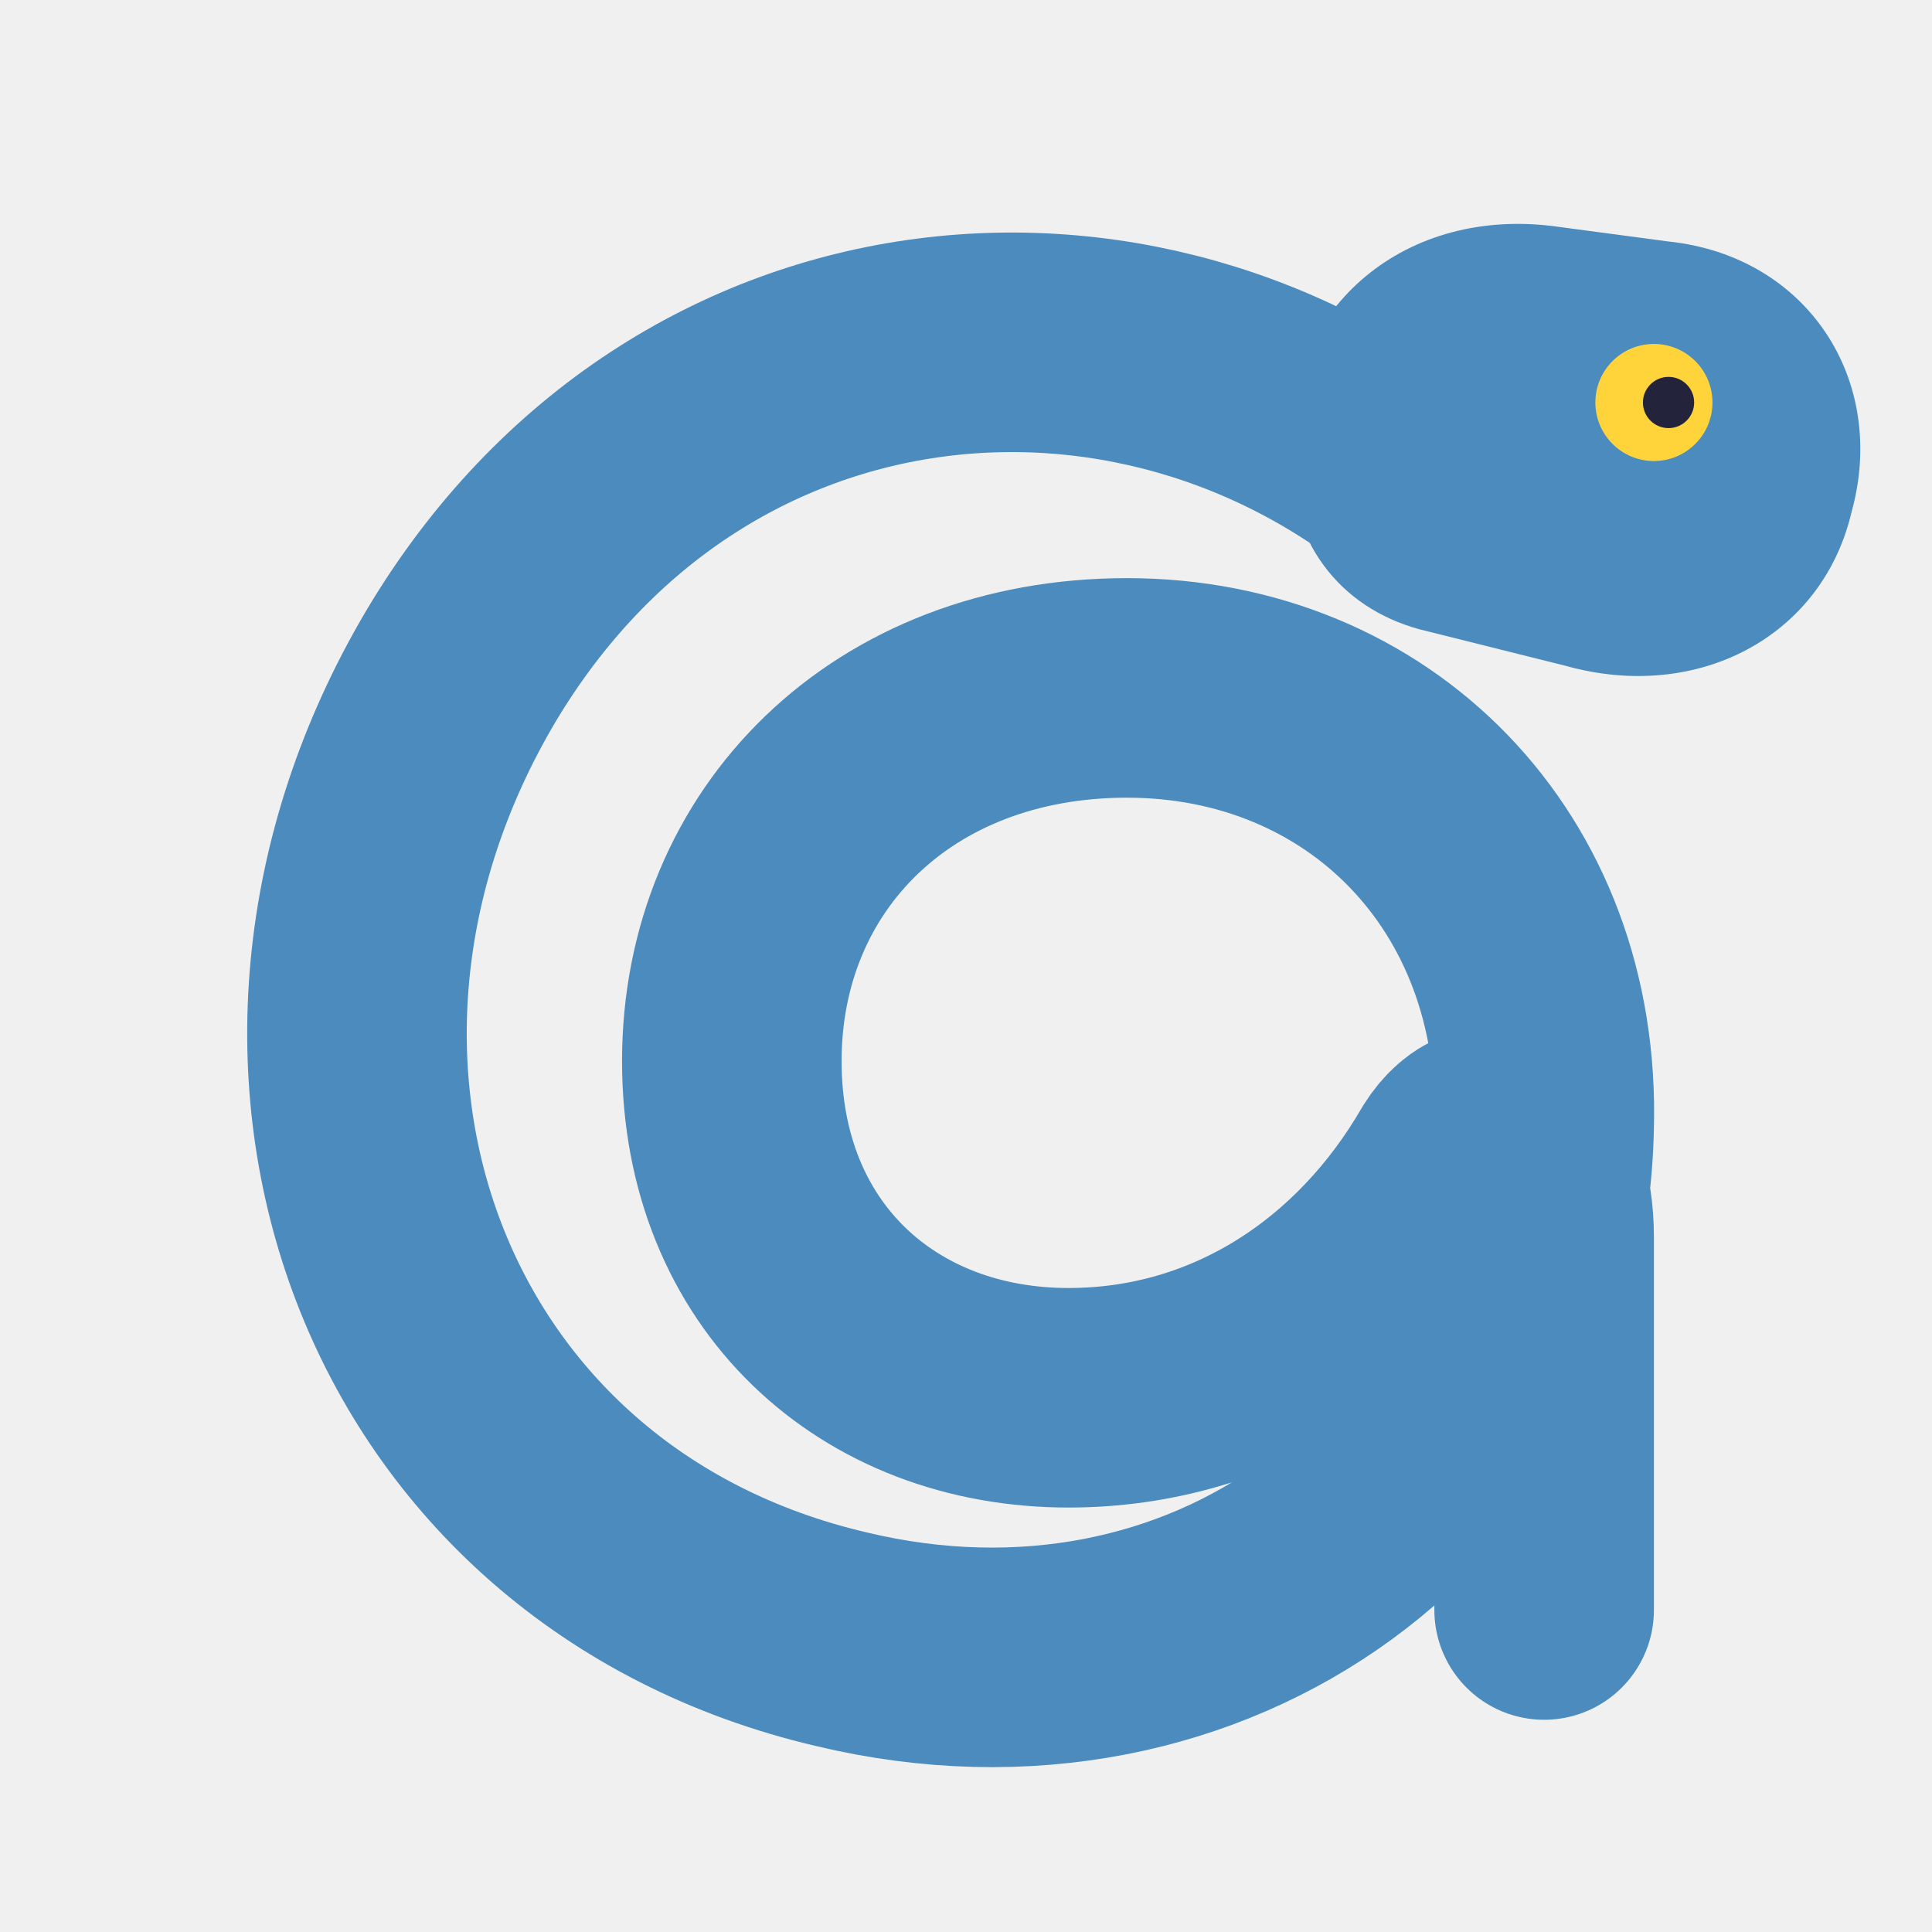
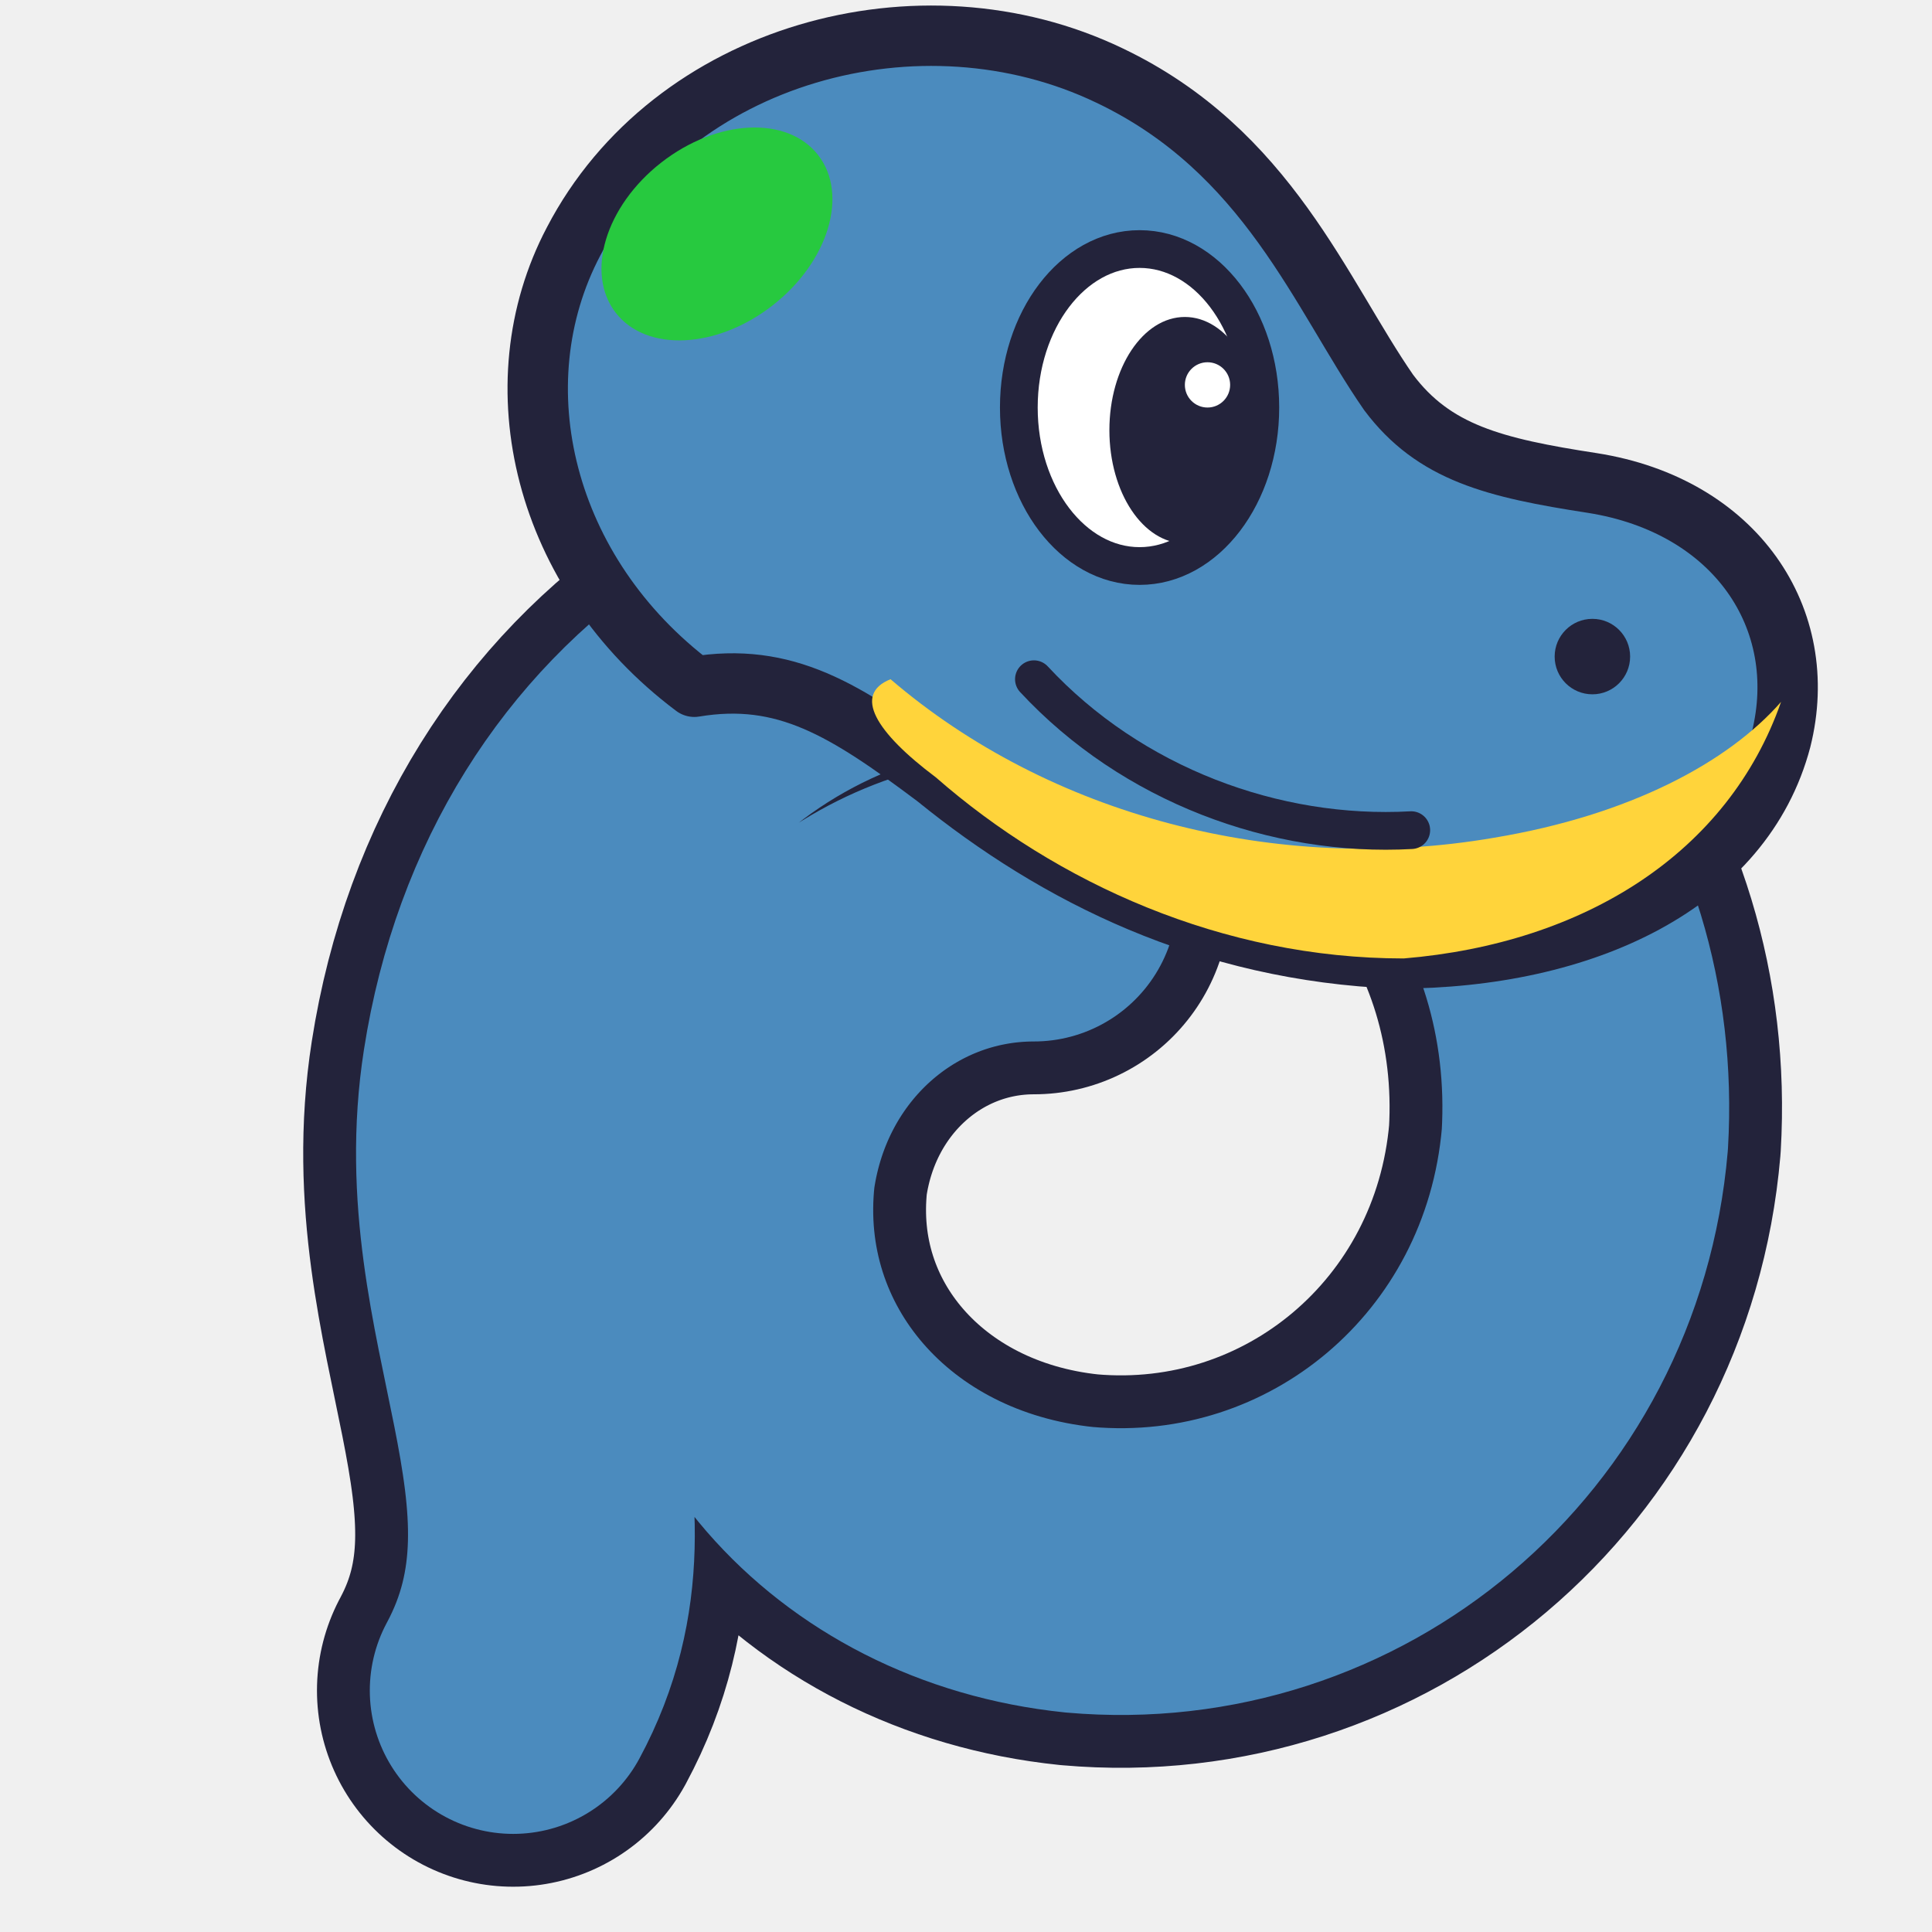
- <svg xmlns="http://www.w3.org/2000/svg" viewBox="0 0 264 264" width="64" height="64" role="img" aria-labelledby="title">
-   <path d="M198 70 C158 34 94 39 63 91 C31 145 55 210 115 224 C165 236 210 203 211 154 C212 119 187 94 154 94 C122 94 100 116 100 145 C100 173 120 191 146 191 C169 191 188 178 199 159 C204 151 211 157 211 169 L211 220" fill="none" stroke="#4B8BBE" stroke-width="30" stroke-linecap="round" stroke-linejoin="round" />
-   <path d="M176 61 C176 42 192 28 213 31 L228 33 C247 35 258 52 253 70 C249 87 232 96 214 91 L194 86 C183 83 176 74 176 61 Z" fill="#4B8BBE" />
-   <circle cx="226" cy="55" r="8" fill="#FFD43B" />
-   <circle cx="228" cy="55" r="3.5" fill="#23233B" />
+ <svg xmlns="http://www.w3.org/2000/svg" viewBox="0 0 256 256" width="64" height="64" role="img" aria-labelledby="title desc">
+   <path d="M68 224 C82 198 62 174 67 142 C74 97 113 72 156 81 C190 88 212 117 210 151 C207 186 177 211 143 208 C114 205 94 182 97 155 C100 134 117 119 137 119" fill="none" stroke="#23233B" stroke-width="52" stroke-linecap="round" stroke-linejoin="round" />
+   <path d="M68 224 C82 198 62 174 67 142 C74 97 113 72 156 81 C190 88 212 117 210 151 C207 186 177 211 143 208 C114 205 94 182 97 155 C100 134 117 119 137 119" fill="none" stroke="#4B8BBE" stroke-width="38" stroke-linecap="round" stroke-linejoin="round" />
+   <path d="M92 91 C72 76 66 51 76 32 C89 7 122 -2 147 10 C168 20 175 39 184 52 C190 60 198 62 211 64 C230 67 240 82 236 98 C231 117 210 127 185 127 C160 126 140 116 124 103 C112 94 104 89 92 91 Z" fill="#4B8BBE" stroke="#23233B" stroke-width="8" stroke-linejoin="round" />
+   <path d="M118 90 C139 108 169 116 198 111 C216 108 229 101 236 93 C229 113 210 125 186 127 C162 127 140 117 124 103 C116 97 113 92 118 90 Z" fill="#FFD43B" />
+   <ellipse cx="95" cy="31" rx="17" ry="12" transform="rotate(-38 95 31)" fill="#27C93F" />
+   <ellipse cx="151" cy="54" rx="16" ry="21" fill="#FFFFFF" stroke="#23233B" stroke-width="5" />
+   <ellipse cx="157" cy="57" rx="10" ry="15" fill="#23233B" />
+   <circle cx="160" cy="51" r="3" fill="#FFFFFF" />
+   <circle cx="211" cy="87" r="5" fill="#23233B" />
+   <path d="M137 90 C150 104 169 111 187 110" fill="none" stroke="#23233B" stroke-width="5" stroke-linecap="round" />
</svg>
